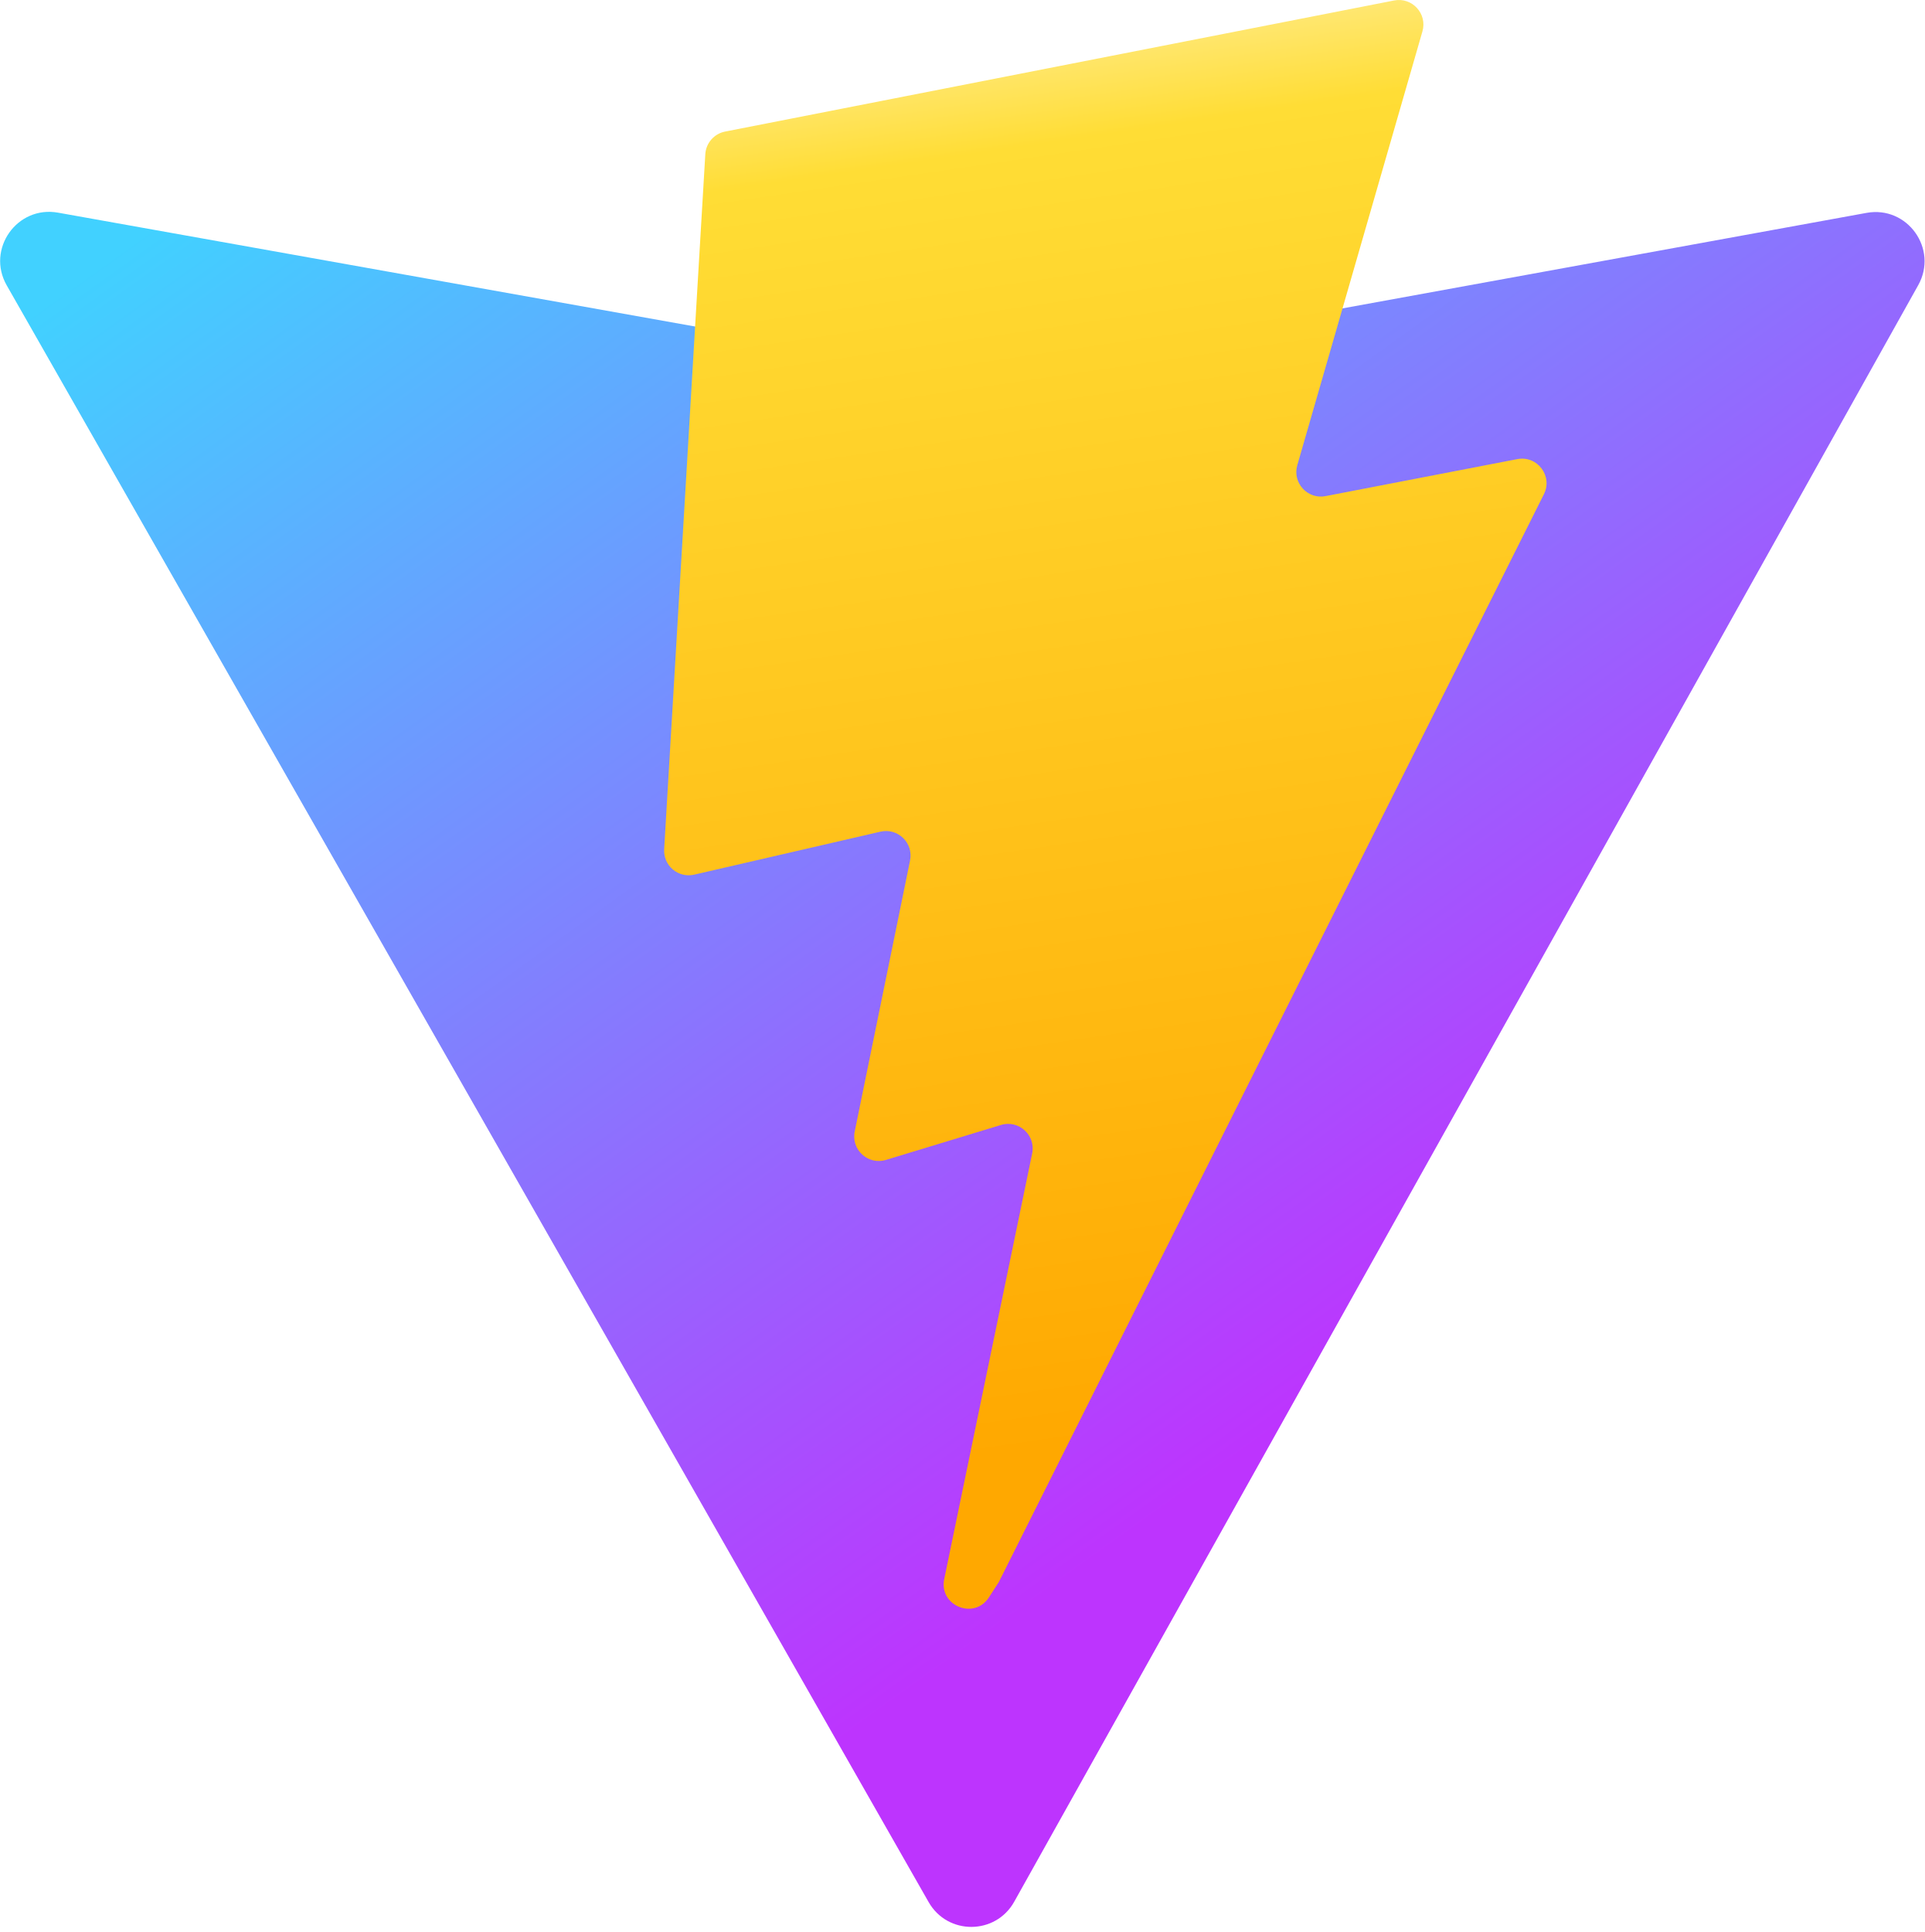
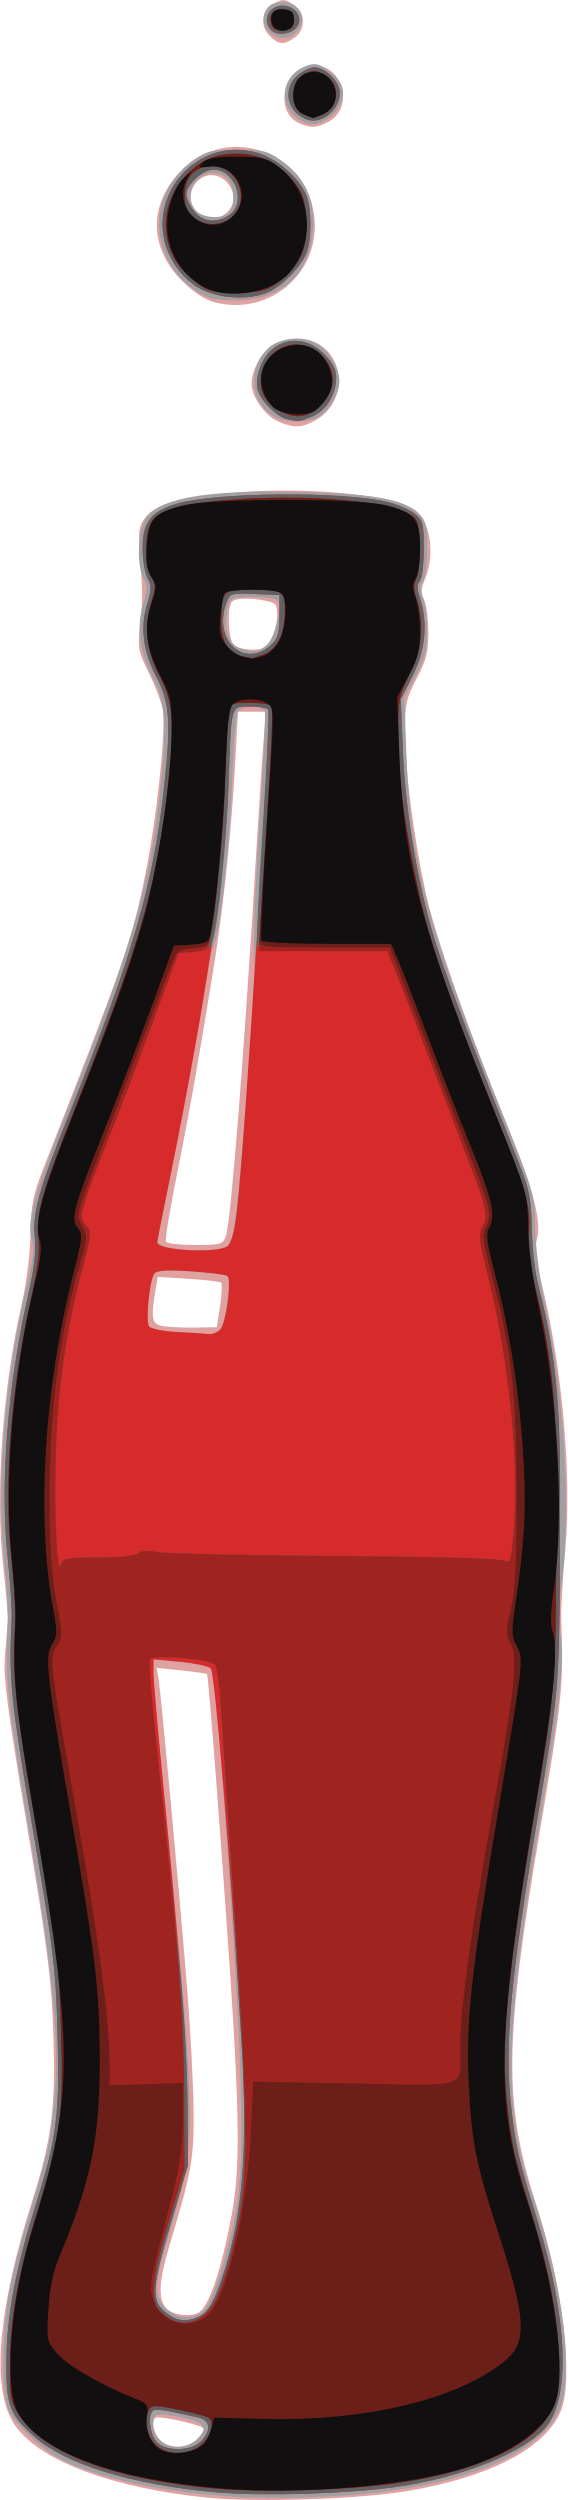
- <svg xmlns="http://www.w3.org/2000/svg" aria-hidden="true" role="img" class="iconify iconify--logos" width="31.88" height="32" preserveAspectRatio="xMidYMid meet" viewBox="0 0 256 257">
-   <defs>
-     <linearGradient id="IconifyId1813088fe1fbc01fb466" x1="-.828%" x2="57.636%" y1="7.652%" y2="78.411%">
-       <stop offset="0%" stop-color="#41D1FF" />
-       <stop offset="100%" stop-color="#BD34FE" />
-     </linearGradient>
-     <linearGradient id="IconifyId1813088fe1fbc01fb467" x1="43.376%" x2="50.316%" y1="2.242%" y2="89.03%">
-       <stop offset="0%" stop-color="#FFEA83" />
-       <stop offset="8.333%" stop-color="#FFDD35" />
-       <stop offset="100%" stop-color="#FFA800" />
-     </linearGradient>
-   </defs>
-   <path fill="url(#IconifyId1813088fe1fbc01fb466)" d="M255.153 37.938L134.897 252.976c-2.483 4.44-8.862 4.466-11.382.048L.875 37.958c-2.746-4.814 1.371-10.646 6.827-9.67l120.385 21.517a6.537 6.537 0 0 0 2.322-.004l117.867-21.483c5.438-.991 9.574 4.796 6.877 9.62Z" />
-   <path fill="url(#IconifyId1813088fe1fbc01fb467)" d="M185.432.063L96.44 17.501a3.268 3.268 0 0 0-2.634 3.014l-5.474 92.456a3.268 3.268 0 0 0 3.997 3.378l24.777-5.718c2.318-.535 4.413 1.507 3.936 3.838l-7.361 36.047c-.495 2.426 1.782 4.5 4.151 3.78l15.304-4.649c2.372-.72 4.652 1.36 4.15 3.788l-11.698 56.621c-.732 3.542 3.979 5.473 5.943 2.437l1.313-2.028l72.516-144.72c1.215-2.423-.88-5.186-3.54-4.672l-25.505 4.922c-2.396.462-4.435-1.77-3.759-4.114l16.646-57.705c.677-2.35-1.37-4.583-3.769-4.113Z" />
+ <svg xmlns="http://www.w3.org/2000/svg" id="svg2" viewBox="0 0 155.33 684.48" version="1.1">
+   <g id="layer1" transform="translate(-279 -196.09)">
+     <path id="path2904" d="m335.38 879.9c-25.37-2.623-44.679-9.758-51.85-19.161-7.079-9.281-5.557-31.003 4.364-62.305 5.319-16.782 6.394-25.468 5.686-45.933-0.506-14.625-1.529-22.659-7.202-56.547-5.498-32.845-6.511-40.679-6.017-46.5 0.327-3.85 0.662-8.125 0.745-9.5 0.083-1.375-0.449-7.9-1.181-14.5-2.282-20.565-0.232-49.563 5.159-73 1.158-5.035 2.157-13.185 2.268-18.5 0.171-8.236 0.668-10.698 3.729-18.5 22.266-56.744 24.137-62.161 27.812-80.5 3.122-15.576 5.574-38.993 4.669-44.574-0.306-1.884-1.996-6.35-3.756-9.925-2.993-6.08-3.153-6.936-2.471-13.251 0.79-7.315 0.788-8.056-0.041-19.275-0.492-6.651-0.309-7.838 1.57-10.228 2.877-3.658 9.536-5.471 24.865-6.771 19.268-1.634 42.514 0.594 48.736 4.671 4.312 2.825 5.759 12.201 2.929 18.975-1.175 2.811-1.24 4.012-0.31 5.718 0.647 1.188 1.184 5.151 1.193 8.808 0.013 5.562-0.508 7.648-3.19 12.765-2.871 5.477-3.206 6.997-3.206 14.55 0 10.337 2.235 27.884 5.556 43.61 2.477 11.732 11.655 37.917 22.967 65.526 6.708 16.373 8.928 25.107 7.602 29.91-0.707 2.559-0.464 5.272 0.971 10.874 5.92 23.108 8.682 53.653 6.751 74.65-0.681 7.407-1.157 15.717-1.057 18.467 0.654 17.954 0.26 21.924-5.606 56.5-10.122 59.664-10.288 75.971-1.066 104.36 7.194 22.148 10.13 47.321 6.525 55.949-4.213 10.082-19.14 17.905-41.567 21.783-13.488 2.333-41.795 3.275-55.576 1.851zm-2.5-15.946c1.1-1.1 2-2.388 2-2.862 0-0.786-9.495-3.138-12.667-3.138-1.803 0-1.684 3.054 0.223 5.777 2.035 2.905 7.641 3.025 10.443 0.223zm0.61-34.765c2.846-1.883 6.144-11.738 8.947-26.735 2.856-15.285 2.259-32.572-3.984-115.35-1.342-17.792-2.582-32.486-2.757-32.651-0.174-0.166-3.354-0.623-7.065-1.016l-6.748-0.715 0.506 2.866c0.681 3.859 6.047 62.083 7.96 86.366 0.845 10.725 1.593 25.125 1.663 32 0.132 13.047-0.522 16.704-6.599 36.926-2.944 9.795-3.193 14.687-0.877 17.245 1.663 1.838 6.853 2.454 8.956 1.063zm5.76-275.53c0.479-3.188 0.618-6.049 0.31-6.357-0.308-0.308-4.344-0.797-8.968-1.085l-8.408-0.525-0.641 3.881c-1.314 7.956-0.978 9.214 2.587 9.679 1.788 0.233 5.725 0.374 8.75 0.313l5.5-0.111 0.87-5.796zm1.557-19.013c1.405-3.696 5.048-49.919 8.567-108.69 0.84-14.025 1.762-27.638 2.051-30.25l0.524-4.75h-7.812l-0.692 13.25c-0.916 17.523-3.156 39.333-5.624 54.75-4.072 25.438-6.991 41.942-10.41 58.864-1.93 9.55-3.262 17.763-2.961 18.25 0.301 0.487 3.907 0.886 8.014 0.886 6.879 0 7.535-0.182 8.344-2.309zm12.547-163.64c0.839-1.623 1.526-4.491 1.526-6.375 0-3.036-0.355-3.496-3.125-4.05-4.682-0.936-8.677-0.755-9.407 0.427-1.163 1.882-0.817 9.822 0.497 11.405 0.748 0.901 2.881 1.542 5.132 1.542 3.254 0 4.089-0.458 5.378-2.95zm1.795-59.532c-3.62-1.57-7.27-6.78-7.28-10.37-0.006-3.772 3.035-9.12 6.081-10.695 1.548-0.801 4.538-1.456 6.643-1.456 12.356 0 15.495 16.697 4.234 22.52-3.508 1.814-5.514 1.813-9.692-0.003v0zm-17.712-32.715c-2.413-0.668-5.721-2.879-8.528-5.697-8.985-9.024-9.31-20.507-0.841-29.694 13.362-14.496 37.119-5.162 37.131 14.589 0.008 14.443-13.684 24.703-27.762 20.803zm3.614-24.458c5.264-4.764-1.788-13.401-7.425-9.095-2.8 2.138-3.199 6.297-0.833 8.663 2.511 2.511 5.771 2.682 8.258 0.432zm20.144-24.352c-7.523-3.031-4.537-15.993 3.685-15.993 8.207 0 11.187 11.783 3.929 15.537-3.182 1.645-4.47 1.722-7.613 0.456zm-8.376-24.054c-2.782-2.782-2.22-6.94 1.195-8.848 2.36-1.318 2.908-1.293 5.25 0.242 3.379 2.214 3.58 6.878 0.393 9.111-2.953 2.068-4.371 1.964-6.838-0.504z" fill="#e0a1a1" />
+     <path id="path2902" d="m340.62 879.53c-18.864-1.427-35.018-5.072-45.042-10.165-5.316-2.701-12.672-9.663-14.298-13.531-1.817-4.323-1.746-20.762 0.136-31.554 0.819-4.694 3.123-13.865 5.12-20.381 5.624-18.344 6.242-21.094 7.324-32.559 1.513-16.04-0.205-34.222-7.11-75.288-5.867-34.887-6.374-40.011-5.593-56.5 0.117-2.475-0.373-10.35-1.089-17.5-2.054-20.5 0.436-49.928 6.253-73.897 1.824-7.517 2.167-10.572 1.424-12.702-1.565-4.489 0.631-12.54 9.656-35.401 17.901-45.347 22.684-61.809 25.48-87.711 1.889-17.5 1.473-23.95-1.971-30.525-3.699-7.062-4.631-14.12-2.691-20.375 1.196-3.854 1.213-5.002 0.105-7-1.743-3.145-1.749-11.108-0.011-15.267 2.765-6.618 16.473-9.178 44.616-8.331 19 0.571 26.542 1.991 30.541 5.747 2.195 2.062 2.459 3.129 2.459 9.936 0 4.312-0.488 8.114-1.124 8.75-0.832 0.832-0.832 1.962 0 4.349 0.618 1.774 1.124 6.037 1.124 9.474 0 5.072-0.586 7.352-3.11 12.101l-3.11 5.852 0.537 15c1.083 30.25 5.67 47.457 26.525 99.5 8.469 21.134 8.618 21.653 8.749 30.5 0.081 5.5 1.169 13.816 2.796 21.384 5.413 25.174 7.206 58.491 4.204 78.116-0.784 5.125-0.961 9.419-0.445 10.815 1.845 4.995 0.644 17.525-4.695 48.983-10.408 61.329-10.885 81.46-2.514 105.99 8.413 24.648 11.444 49.379 7.199 58.725-4.817 10.604-21.037 18.4-45.561 21.899-13.434 1.917-32.622 2.574-45.881 1.571h-0zm-7.15-16.026c2.6-2.873 1.29-4.304-5.109-5.586-6.704-1.343-7.433-1.147-7.433 2.001 0 5.988 8.237 8.342 12.543 3.585zm1.394-34.889c2.376-2.376 6.532-15.249 8.682-26.893 2.766-14.981 1.975-40.522-3.691-119.17-1.309-18.174-2.483-28.912-3.24-29.636-0.653-0.625-4.45-1.439-8.437-1.811l-7.25-0.675v3.713c0 2.042 1.563 19.282 3.474 38.311 7.531 75.014 8.048 88.305 4.042 103.92-1.367 5.325-3.388 12.606-4.492 16.181-1.104 3.575-2.011 7.983-2.015 9.795-0.016 6.725 8.395 10.802 12.929 6.268zm4.341-268.48c1.563-1.563 3.183-13.565 1.977-14.646-0.415-0.372-4.869-0.951-9.898-1.286-6.668-0.445-9.407-0.276-10.12 0.622-1.301 1.64-2.438 12.911-1.457 14.431 0.439 0.679 3.797 1.353 7.747 1.554 3.835 0.195 7.728 0.443 8.651 0.551 0.923 0.108 2.318-0.443 3.099-1.225zm1.964-22.829c1.945-1.497 2.876-9.019 5.844-47.25 1.153-14.85 1.858-29.7 1.566-33-0.292-3.3 0.356-19.252 1.44-35.448s1.746-30.034 1.471-30.75c-0.638-1.661-6.002-1.7-7.309-0.052-0.545 0.688-1.241 8.45-1.547 17.25-0.671 19.349-3.264 42.892-5.177 47-0.768 1.65-2.364 9.3-3.546 17-1.82 11.859-9.917 55.109-11.652 62.243-0.414 1.702 0.023 2.47 1.811 3.187 3.503 1.403 15.202 1.28 17.099-0.179zm10.778-164.56c2.152-1.743 4.145-9.191 3.21-11.997-0.25-0.75-2.719-1.189-6.696-1.189-5.688 0-6.359 0.219-6.903 2.25-1.674 6.247-0.11 11.118 3.87 12.05 3.582 0.839 4.248 0.725 6.52-1.115zm2.222-62.51c-6.853-3.806-7.599-13.54-1.457-19.01 3.1-2.761 9.372-3.276 13.096-1.077 3.261 1.926 6.12 6.767 6.12 10.362 0 2.979-2.553 7.623-5.217 9.489-2.658 1.862-9.386 1.988-12.542 0.235zm-18.096-32.692c-12.079-5.106-17.128-19.511-10.69-30.496 1.46-2.492 4.51-5.758 6.777-7.258 3.596-2.38 5.108-2.728 11.859-2.728 6.983 0 8.152 0.292 11.996 3 6.388 4.499 9.152 10.405 8.714 18.622-0.628 11.811-7.979 19.125-19.692 19.592-3.635 0.145-7.669-0.184-8.964-0.732zm5.655-23.182c1.712-1.712 1.484-7.373-0.371-9.229-5.338-5.338-13.843 2.998-8.774 8.6 1.879 2.076 7.324 2.45 9.145 0.629zm21.2-24.516c-7.277-2.611-8.053-11.532-1.316-15.12 3.232-1.721 4.827-1.445 8.239 1.426 2.113 1.778 3.077 3.483 3.077 5.444 0 4.846-5.907 9.72-10 8.251zm-10.464-25.243c-2.225-2.458-1.375-6.64 1.538-7.564 5.692-1.807 10.122 3.439 6.389 7.564-2.267 2.505-5.66 2.505-7.927 0z" fill="#a1a0a3" />
+     <path id="path2900" d="m338.27 878.47c-22.954-2.037-41.116-7.563-49.706-15.124-6.964-6.13-7.879-8.571-7.807-20.82 0.073-12.324 2.574-25.536 8.196-43.281 5.627-17.764 6.464-24.545 5.805-47.016-0.515-17.547-1.096-22.308-6.745-55.203-6.024-35.08-6.658-41.368-5.803-57.5 0.131-2.475-0.364-10.125-1.1-17-2.139-19.979-0.058-46.858 5.535-71.5 1.75-7.708 2.323-12.496 1.915-16-0.771-6.626 0.99-12.985 9.389-33.905 17.454-43.477 23.131-63.064 26.029-89.805 1.88-17.35 1.488-22.929-2.093-29.761-3.709-7.076-4.552-13.706-2.561-20.139 1.192-3.853 1.209-5.003 0.102-7-0.729-1.314-1.341-4.917-1.36-8.005-0.046-7.33 2.222-10.322 9.409-12.412 10.879-3.163 45.23-3.43 57.656-0.449 2.682 0.643 6.006 2.059 7.388 3.145 2.295 1.805 2.512 2.642 2.512 9.703 0 4.32-0.489 8.216-1.108 8.835-0.811 0.811-0.791 2.067 0.071 4.681 2.225 6.743 1.502 14.282-2.039 21.26l-3.219 6.341 0.576 14.255c0.711 17.618 4.52 39.114 9.702 54.755 3.356 10.131 9.935 27.441 21.854 57.5 3.123 7.876 3.59 10.187 3.74 18.5 0.095 5.225 0.887 12.201 1.761 15.503 4.444 16.791 6.008 31.318 5.973 55.497-0.08 55.773 0.172 52.139-6.305 91-7.204 43.226-8.88 61.161-7.208 77.171 1.253 12.004 1.849 14.632 7.45 32.829 8.264 26.853 9.015 48.399 1.965 56.36-6.019 6.796-22.905 13.527-40.212 16.03-13.679 1.978-36.833 2.701-49.762 1.554h0zm-4.238-13.944c2.923-2.923 2.589-5.838-0.75-6.539-1.512-0.317-4.686-1.013-7.051-1.546-2.366-0.533-4.728-0.706-5.25-0.383-1.476 0.912-1.117 5.783 0.608 8.246 2.109 3.011 9.523 3.143 12.443 0.223zm-0.595-34.139c2.651-1.208 4.359-4.245 6.954-12.361 5.156-16.126 6.519-34.025 4.759-62.5-3.098-50.154-7.324-101.57-8.434-102.64-0.651-0.625-4.446-1.439-8.434-1.811l-7.25-0.675v3.625c0 1.994 1.117 14.959 2.483 28.811 4.797 48.661 6.743 74.335 6.837 90.185l0.094 16-4.748 16c-4.956 16.701-5.282 20.783-1.896 23.732 3.263 2.841 5.97 3.299 9.635 1.629h0zm5.873-270.28c1.563-1.563 3.183-13.565 1.977-14.646-0.415-0.372-4.869-0.951-9.898-1.286-6.668-0.445-9.407-0.276-10.12 0.622-1.301 1.64-2.438 12.911-1.457 14.431 0.439 0.679 3.797 1.353 7.747 1.554 3.835 0.195 7.728 0.443 8.651 0.551 0.923 0.108 2.318-0.443 3.099-1.225zm1.957-22.829c1.09-0.843 1.941-4.019 2.612-9.75 2.196-18.765 9.49-135.65 8.559-137.15-0.288-0.466-2.514-0.848-4.946-0.848-5.416 0-5.133-1.021-5.946 21.5-0.837 23.214-6.26 59.69-15.971 107.42-1.949 9.581-3.544 17.583-3.544 17.782 0 2.203 16.572 3.107 19.235 1.048zm12.24-164.86c1.51-1.451 1.981-3.252 2-7.646l0.025-5.747-6.757-0.296c-6.482-0.284-6.798-0.189-7.75 2.315-3.947 10.381 5.017 18.548 12.482 11.374h-0zm4.025-61.606c-2.861-0.688-7.23-5.077-7.963-7.997-0.873-3.477 1.126-8.879 4.171-11.274 4.17-3.28 9.789-2.72 13.893 1.384 2.427 2.427 3.4 4.301 3.4 6.55 0 4.664-2.676 9.017-6.534 10.629-3.54 1.479-3.695 1.495-6.966 0.708zm-23.593-35.614c-2.851-1.506-5.434-3.986-7.316-7.025-9.81-15.839 5.139-35.481 22.972-30.185 5.426 1.611 11.573 7.057 13.378 11.852 1.362 3.62 1.361 11.754-0.002 15.37-1.44 3.818-6.735 9.252-10.657 10.934-5.07 2.175-13.262 1.753-18.375-0.947h0zm7.87-20.229c4.765-3.337 1.601-12.443-4.323-12.443-2.992 0-7.455 4.083-7.455 6.82 0 1.051 0.933 3.096 2.073 4.545 2.385 3.032 6.295 3.466 9.705 1.078zm21.223-26.163c-5.544-2.001-6.839-8.689-2.365-12.208 1.449-1.14 3.413-2.073 4.365-2.073 3.067 0 7 3.912 7 6.962 0 4.734-4.968 8.774-9 7.319zm-9.757-24.438c-2.864-2.864-0.311-7.287 3.85-6.67 3.036 0.45 4.725 3.303 3.301 5.577-1.345 2.148-5.466 2.778-7.151 1.093z" fill="#d72a2a" />
+     <path id="path2898" d="m338.25 878.46c-22.954-2.037-41.116-7.563-49.706-15.124-6.964-6.13-7.879-8.571-7.807-20.82 0.073-12.324 2.574-25.536 8.196-43.281 5.627-17.764 6.464-24.545 5.805-47.016-0.515-17.547-1.096-22.308-6.745-55.203-6.024-35.08-6.658-41.368-5.803-57.5 0.131-2.475-0.364-10.125-1.1-17-2.139-19.979-0.058-46.858 5.535-71.5 1.75-7.708 2.323-12.496 1.915-16-0.771-6.626 0.99-12.985 9.389-33.905 17.454-43.477 23.131-63.064 26.029-89.805 1.88-17.35 1.488-22.929-2.093-29.761-3.709-7.076-4.552-13.706-2.561-20.139 1.192-3.853 1.209-5.003 0.102-7-0.729-1.314-1.341-4.917-1.36-8.005-0.046-7.33 2.222-10.322 9.409-12.412 10.879-3.163 45.23-3.43 57.656-0.449 2.682 0.643 6.006 2.059 7.388 3.145 2.295 1.805 2.512 2.642 2.512 9.703 0 4.32-0.489 8.216-1.108 8.835-0.811 0.811-0.791 2.067 0.071 4.681 2.225 6.743 1.502 14.282-2.039 21.26l-3.219 6.341 0.576 14.255c0.711 17.618 4.52 39.114 9.702 54.755 3.356 10.131 9.935 27.441 21.854 57.5 3.123 7.876 3.59 10.187 3.74 18.5 0.095 5.225 0.887 12.201 1.761 15.503 4.444 16.791 6.008 31.318 5.973 55.497-0.08 55.773 0.172 52.139-6.305 91-7.204 43.226-8.88 61.161-7.208 77.171 1.253 12.004 1.849 14.632 7.45 32.829 8.264 26.853 9.015 48.399 1.965 56.36-6.019 6.796-22.905 13.527-40.212 16.03-13.679 1.978-36.833 2.701-49.762 1.554h0zm-4.238-13.944c2.923-2.923 2.589-5.838-0.75-6.539-1.512-0.317-4.686-1.013-7.051-1.546-2.366-0.533-4.728-0.706-5.25-0.383-1.476 0.912-1.117 5.783 0.608 8.246 2.109 3.011 9.523 3.143 12.443 0.223zm-0.595-34.139c2.651-1.208 4.359-4.245 6.954-12.361 5.176-16.191 6.513-33.956 4.739-63-0.638-10.45-1.386-23.05-1.662-28-0.276-4.95-1.159-19.125-1.962-31.5-0.803-12.375-1.744-27-2.091-32.5-0.347-5.5-1.032-10.505-1.524-11.122-1.256-1.578-16.945-2.858-17.813-1.453-0.369 0.597-0.094 6.146 0.612 12.331 0.706 6.185 2.433 22.495 3.838 36.245s2.76 26.8 3.01 29c1.705 14.978 2.776 32.195 2.832 45.5l0.065 15.5-4.744 16c-4.952 16.701-5.277 20.784-1.891 23.732 3.263 2.841 5.97 3.299 9.635 1.629h-0zm-27.52-207.87c5.811 0 10.175-0.448 10.84-1.113 0.723-0.723 2.633-0.85 5.45-0.361 2.385 0.414 24.514 0.893 49.176 1.065 29.462 0.205 45.274 0.673 46.107 1.365 0.992 0.823 1.408-0.288 1.911-5.098 2.075-19.851-0.657-48.579-7.014-73.765-2.063-8.172-2.382-10.801-1.485-12.236 1.811-2.9 1.396-5.323-2.77-16.17-2.151-5.602-7.521-19.636-11.933-31.186s-8.733-22.688-9.602-24.75l-1.58-3.75h-17.518c-13.98 0-17.625-0.279-18.048-1.381-0.292-0.76 0.39-15.441 1.514-32.624 1.124-17.184 1.8-31.637 1.502-32.119-0.298-0.482-2.531-0.876-4.963-0.876-5.406 0-5.159-0.864-5.864 20.5-0.554 16.77-3.007 40.454-4.578 44.19-0.698 1.66-1.918 2.265-5.042 2.5l-4.121 0.31-7.766 21c-4.271 11.55-9.689 25.725-12.038 31.5-2.35 5.775-4.928 12.681-5.729 15.347-1.321 4.396-1.301 5.019 0.218 6.697 1.571 1.736 1.515 2.456-0.909 11.653-4.617 17.52-6.795 32.734-7.36 51.416-0.478 15.791 0.435 34.148 1.473 29.636 0.35-1.519 1.686-1.75 10.129-1.75zm47.6-250.1c1.51-1.451 1.981-3.252 2-7.646l0.025-5.747-6.757-0.296c-6.482-0.284-6.798-0.189-7.75 2.315-3.947 10.381 5.017 18.548 12.482 11.374h-0zm4.025-61.606c-2.861-0.688-7.23-5.077-7.963-7.997-0.873-3.477 1.126-8.879 4.171-11.274 4.17-3.28 9.789-2.72 13.893 1.384 2.427 2.427 3.4 4.301 3.4 6.55 0 4.664-2.676 9.017-6.534 10.629-3.54 1.479-3.695 1.495-6.966 0.708zm-23.593-35.614c-2.851-1.506-5.434-3.986-7.316-7.025-9.81-15.839 5.139-35.481 22.972-30.185 5.426 1.611 11.573 7.057 13.378 11.852 1.362 3.62 1.361 11.754-0.002 15.37-1.44 3.818-6.735 9.252-10.657 10.934-5.07 2.175-13.262 1.753-18.375-0.947h0zm7.87-20.229c4.765-3.337 1.601-12.443-4.323-12.443-2.992 0-7.455 4.083-7.455 6.82 0 1.051 0.933 3.096 2.073 4.545 2.385 3.032 6.295 3.466 9.705 1.078zm21.223-26.163c-5.544-2.001-6.839-8.689-2.365-12.208 1.449-1.14 3.413-2.073 4.365-2.073 3.067 0 7 3.912 7 6.962 0 4.734-4.968 8.774-9 7.319zm-9.757-24.438c-2.864-2.864-0.311-7.287 3.85-6.67 3.036 0.45 4.725 3.303 3.301 5.577-1.345 2.148-5.466 2.778-7.151 1.093z" fill="#616062" />
+     <path id="path2896" d="m338.25 877.46c-28.031-2.487-46.971-9.538-53.95-20.084-2.463-3.722-2.642-4.741-2.574-14.68 0.086-12.518 2.566-25.655 8.207-43.461 5.627-17.764 6.464-24.545 5.805-47.016-0.515-17.547-1.096-22.308-6.745-55.203-6.024-35.08-6.658-41.368-5.803-57.5 0.131-2.475-0.364-10.125-1.1-17-2.139-19.979-0.058-46.858 5.535-71.5 1.75-7.708 2.323-12.496 1.915-16-0.787-6.766 0.816-12.333 10.848-37.673 16.957-42.834 21.68-59.372 24.57-86.038 1.88-17.35 1.488-22.929-2.093-29.761-3.764-7.181-4.553-13.7-2.473-20.433 1.326-4.291 1.334-5.163 0.067-6.973-1.96-2.799-1.898-12.536 0.098-15.386 2.229-3.182 10.356-5.197 24.332-6.033 23.316-1.395 45.706 1.283 48.097 5.752 1.344 2.511 1.318 13.627-0.037 16.159-0.761 1.423-0.725 3.003 0.13 5.593 2.147 6.506 1.426 13.98-1.988 20.6-2.814 5.457-3.081 6.806-3.081 15.609 0 12.125 1.293 22.689 5.029 41.083 3.064 15.087 8.36 30.645 21.784 64 8.348 20.741 9.614 25.336 8.896 32.274-0.356 3.441 0.104 7.807 1.347 12.784 4.875 19.508 6.29 32.397 6.255 56.941-0.08 55.773 0.172 52.139-6.305 91-7.204 43.226-8.88 61.161-7.208 77.171 1.253 12.004 1.849 14.632 7.45 32.829 6.83 22.19 8.748 43.246 4.702 51.604-4.516 9.328-19.9 16.556-42.147 19.801-13.457 1.963-36.663 2.683-49.565 1.538zm-3.693-12.398c2.566-2.566 3.221-5.954 1.373-7.096-0.595-0.368-4.261-1.327-8.147-2.131-5.834-1.207-7.211-1.232-7.903-0.14-1.474 2.325-0.931 6.473 1.204 9.187 2.885 3.667 9.892 3.761 13.473 0.18zm1.198-35.914c2.85-2.748 5.554-10.445 8.325-23.693 2.987-14.282 2.805-30.298-0.984-86.938-1.674-25.025-3.334-50-3.688-55.5-0.354-5.5-1.046-10.505-1.537-11.122-1.238-1.556-16.943-2.861-17.797-1.479-0.361 0.584 0.566 12.207 2.058 25.831 5.639 51.464 7.215 71.499 7.298 92.77l0.081 21-4.25 14.17c-4.904 16.35-5.352 21.965-2 25.056 4.053 3.737 8.555 3.703 12.494-0.095l0-0zm-29.87-206.64c5.811 0 10.175-0.448 10.84-1.113 0.723-0.723 2.633-0.85 5.45-0.361 2.385 0.414 24.514 0.893 49.176 1.065 29.462 0.205 45.274 0.673 46.107 1.365 0.992 0.823 1.408-0.288 1.911-5.098 2.075-19.851-0.657-48.579-7.014-73.765-2.063-8.172-2.382-10.801-1.485-12.236 1.811-2.9 1.396-5.323-2.77-16.17-2.151-5.602-7.521-19.636-11.933-31.186s-8.733-22.688-9.602-24.75l-1.58-3.75h-34.974v-2.389c0-1.314 0.906-16.197 2.014-33.073 1.107-16.877 1.756-31.102 1.441-31.611-0.315-0.51-3.001-0.927-5.968-0.927-5.32 0-5.403 0.046-5.889 3.25-0.271 1.788-0.727 10.225-1.014 18.75-0.459 13.664-2.555 35.427-4.162 43.196-0.479 2.316-1.122 2.739-4.562 3l-4.005 0.304-7.766 21c-4.271 11.55-9.689 25.725-12.038 31.5-2.35 5.775-4.928 12.681-5.729 15.347-1.321 4.396-1.301 5.019 0.218 6.697 1.571 1.736 1.515 2.456-0.909 11.653-4.617 17.52-6.795 32.734-7.36 51.416-0.478 15.791 0.435 34.148 1.473 29.636 0.35-1.519 1.686-1.75 10.129-1.75zm45.085-247.14c3.888-1.355 6.042-5.713 6.042-12.226 0-5.264-0.64-5.639-9.613-5.639-7.407 0-7.761 0.391-7.839 8.64-0.052 5.608 1.931 8.91 5.806 9.668 1.18 0.231 2.191 0.481 2.246 0.556 0.055 0.075 1.566-0.375 3.358-0.999zm5.043-66.592c-4.789-2.427-6.582-6.389-5.112-11.296 2.186-7.298 10.79-9.452 16.188-4.054 3.929 3.929 3.994 8.884 0.173 13.025-3.568 3.867-6.862 4.547-11.249 2.325zm-20.001-33.341c-3.18-1.331-7.804-5.699-9.456-8.932-3.619-7.085-2.572-15.621 2.646-21.564 4.185-4.766 8.267-6.706 14.284-6.786 6.316-0.084 11.9 2.599 15.932 7.657 2.571 3.225 3.087 4.829 3.373 10.5 0.398 7.86-1.355 11.916-7.191 16.639-3.166 2.563-4.668 3.034-10.395 3.264-3.682 0.148-7.819-0.202-9.194-0.778zm6.686-20.106c4.934-4.635 1.258-13.826-5.529-13.826-4.711 0-7.611 3.048-7.611 8 0 3.21 0.557 4.664 2.338 6.107 3.137 2.54 7.932 2.415 10.802-0.281zm19.314-28.127c-2.03-1.021-2.5-1.998-2.5-5.19 0-3.25 0.477-4.199 2.75-5.471 2.471-1.382 3.029-1.383 5.5-0.007 7.046 3.923 1.457 14.293-5.75 10.667v-0zm-8.613-24.132c-1.073-2.798 0.402-4.724 3.357-4.384 2.188 0.252 2.756 0.832 2.756 2.817s-0.567 2.565-2.756 2.817c-1.797 0.207-2.965-0.228-3.357-1.25z" fill="#9f2420" />
+     <path id="path2894" d="m338.25 877.46c-28.031-2.487-46.971-9.538-53.95-20.084-2.463-3.722-2.642-4.741-2.574-14.68 0.086-12.518 2.566-25.655 8.207-43.461 5.627-17.764 6.464-24.545 5.805-47.016-0.515-17.547-1.096-22.308-6.745-55.203-6.024-35.08-6.658-41.368-5.803-57.5 0.131-2.475-0.364-10.125-1.1-17-2.139-19.979-0.058-46.858 5.535-71.5 1.75-7.708 2.323-12.496 1.915-16-0.787-6.766 0.816-12.333 10.848-37.673 16.957-42.834 21.68-59.372 24.57-86.038 1.88-17.35 1.488-22.929-2.093-29.761-3.764-7.181-4.553-13.7-2.473-20.433 1.326-4.291 1.334-5.163 0.067-6.973-1.96-2.799-1.898-12.536 0.098-15.386 2.229-3.182 10.356-5.197 24.332-6.033 23.316-1.395 45.706 1.283 48.097 5.752 1.344 2.511 1.318 13.627-0.037 16.159-0.761 1.423-0.725 3.003 0.13 5.593 2.147 6.506 1.426 13.98-1.988 20.6-2.814 5.457-3.081 6.806-3.081 15.609 0 12.125 1.293 22.689 5.029 41.083 3.064 15.087 8.36 30.645 21.784 64 8.348 20.741 9.614 25.336 8.896 32.274-0.356 3.441 0.104 7.807 1.347 12.784 4.875 19.508 6.29 32.397 6.255 56.941-0.08 55.773 0.172 52.139-6.305 91-7.204 43.226-8.88 61.161-7.208 77.171 1.253 12.004 1.849 14.632 7.45 32.829 6.83 22.19 8.748 43.246 4.702 51.604-4.516 9.328-19.9 16.556-42.147 19.801-13.457 1.963-36.663 2.683-49.565 1.538zm-3.693-12.398c2.566-2.566 3.221-5.954 1.373-7.096-0.595-0.368-4.261-1.327-8.147-2.131-5.834-1.207-7.211-1.232-7.903-0.14-1.474 2.325-0.931 6.473 1.204 9.187 2.885 3.667 9.892 3.761 13.473 0.18zm2.046-35.883c4.964-5.709 10.189-29.093 11.097-49.662l0.596-13.5 27.808 0.5c31.923 0.574 28.863 1.633 28.904-10 0.037-10.71 2.728-30.409 8.581-62.831 6.486-35.927 7.322-43.578 5.205-47.618-1.311-2.502-1.302-3.578 0.077-9.438 1.188-5.047 1.561-12.537 1.574-31.614 0.019-27.129-1.387-39.194-7.099-60.916-2.044-7.771-2.362-10.31-1.471-11.736 1.768-2.831 1.334-5.677-2.266-14.848-3.564-9.08-21.088-54.659-22.779-59.25l-1.013-2.75h-17.902c-16.884 0-17.902-0.107-17.902-1.889 0-1.039 0.906-15.697 2.014-32.573 1.107-16.877 1.756-31.102 1.441-31.611-0.315-0.51-3.001-0.927-5.968-0.927-5.32 0-5.403 0.046-5.889 3.25-0.271 1.788-0.727 10.225-1.014 18.75-0.458 13.629-2.636 36.382-4.089 42.693-0.406 1.763-1.332 2.253-4.722 2.5-3.98 0.29-4.316 0.561-5.972 4.807-3.886 9.966-19.15 50.1-22.437 58.993-3.356 9.08-3.438 9.612-1.889 12.234 1.508 2.553 1.485 3.206-0.342 9.507-5.854 20.191-8.489 39.843-8.551 63.766-0.037 14.407 0.4 21.44 1.81 29.094 1.764 9.574 1.771 10.229 0.137 12.723-2.12 3.235-2.185 2.693 5.585 46.683 5.949 33.683 8.889 55.969 8.885 67.357l-0.002 6.143 10.002-0.316 10.002-0.316v10.023c0 8.287-0.624 12.414-3.599 23.816-5.756 22.06-5.649 21.442-4.437 25.53 2.018 6.804 10.981 8.768 15.627 3.425h-0zm14.367-453.8c3.888-1.355 6.042-5.713 6.042-12.226 0-5.264-0.64-5.639-9.613-5.639-7.407 0-7.761 0.391-7.839 8.64-0.052 5.608 1.931 8.91 5.806 9.668 1.18 0.231 2.191 0.481 2.246 0.556 0.055 0.075 1.566-0.375 3.358-0.999zm5.043-66.592c-4.789-2.427-6.582-6.389-5.112-11.296 2.186-7.298 10.79-9.452 16.188-4.054 3.929 3.929 3.994 8.884 0.173 13.025-3.568 3.867-6.862 4.547-11.249 2.325zm-20.001-33.341c-3.18-1.331-7.804-5.699-9.456-8.932-3.619-7.085-2.572-15.621 2.646-21.564 4.185-4.766 8.267-6.706 14.284-6.786 6.316-0.084 11.9 2.599 15.932 7.657 2.571 3.225 3.087 4.829 3.373 10.5 0.398 7.86-1.355 11.916-7.191 16.639-3.166 2.563-4.668 3.034-10.395 3.264-3.682 0.148-7.819-0.202-9.194-0.778zm6.686-20.106c4.934-4.635 1.258-13.826-5.529-13.826-4.711 0-7.611 3.048-7.611 8 0 3.21 0.557 4.664 2.338 6.107 3.137 2.54 7.932 2.415 10.802-0.281zm19.314-28.127c-2.03-1.021-2.5-1.998-2.5-5.19 0-3.25 0.477-4.199 2.75-5.471 2.471-1.382 3.029-1.383 5.5-0.007 7.046 3.923 1.457 14.293-5.75 10.667v-0zm-8.613-24.132c-1.073-2.798 0.402-4.724 3.357-4.384 2.188 0.252 2.756 0.832 2.756 2.817s-0.567 2.565-2.756 2.817c-1.797 0.207-2.965-0.228-3.357-1.25z" fill="#6b1f18" />
+     <path id="path2892" d="m341.01 877.51c-30.211-2.304-51.363-10.068-57.151-20.98-3.767-7.1-1.995-30.472 3.715-49.016 11.589-37.633 11.72-49.283 1.258-111.5-5.867-34.887-6.374-40.011-5.593-56.5 0.117-2.475-0.373-10.35-1.089-17.5-2.054-20.5 0.436-49.928 6.253-73.897 1.824-7.517 2.167-10.572 1.424-12.702-1.537-4.409 0.612-12.502 8.736-32.901 13.923-34.961 19.327-50.881 22.401-66 3.368-16.561 5.048-30.454 5.045-41.711-0.002-6.728-0.413-8.568-3.014-13.504-3.95-7.494-4.709-13.272-2.592-19.744 1.531-4.681 1.532-5.23 0.01-7.552-1.226-1.871-1.528-4.058-1.197-8.646 0.535-7.391 2.172-9.098 10.576-11.03 7.747-1.78 46.622-1.797 54.324-0.024 8.249 1.9 9.895 3.856 9.895 11.762 0 3.561-0.547 7.35-1.215 8.421-0.954 1.527-0.954 2.669 0 5.307 0.668 1.849 1.215 6.078 1.215 9.399 0 4.851-0.616 7.193-3.136 11.914l-3.136 5.876 0.572 15.015c1.174 30.785 6.116 49.129 27.485 102.01 7.485 18.525 7.68 19.225 7.808 28 0.08 5.51 1.163 13.802 2.793 21.384 5.413 25.174 7.206 58.491 4.204 78.116-0.784 5.125-0.961 9.419-0.445 10.815 1.842 4.988 0.641 17.498-4.7 48.962-10.438 61.482-10.881 80.793-2.441 106.39 7.871 23.87 11.228 47.773 7.937 56.518-2.74 7.281-13.425 14.503-27.038 18.275-15.888 4.403-42.873 6.563-62.902 5.036v0zm-6.399-12.079c0.774-0.642 1.773-2.574 2.22-4.292l0.813-3.124 13.433 0.355c27.961 0.739 53.4-5.372 66.166-15.895 6.207-5.116 5.873-11.429-1.859-35.185-5.979-18.368-7.281-24.911-8.02-40.275-0.851-17.705 0.499-30.166 8.324-76.841 6.582-39.26 6.654-39.889 4.918-43.112-1.65-3.063-1.664-3.931-0.226-13.659 2.454-16.597 2.835-26.381 1.647-42.231-1.239-16.527-3.799-32.207-7.674-47.002-2.166-8.269-2.379-10.217-1.334-12.17 1.768-3.303 0.675-7.848-5.518-22.968-2.933-7.159-8.027-20.216-11.321-29.016-3.294-8.8-6.914-18.138-8.043-20.75l-2.054-4.75h-17.477c-9.612 0-17.73-0.41-18.039-0.91-0.309-0.501 0.38-14.989 1.531-32.197 2.006-29.978 2.019-31.342 0.312-32.59-2.361-1.726-7.898-1.661-9.674 0.115-1.062 1.062-1.569 5.763-2.022 18.75-0.528 15.118-2.679 37.882-4.209 44.528-0.418 1.818-1.314 2.248-5.209 2.5l-4.704 0.305-5.829 16c-3.206 8.8-9.142 24.325-13.193 34.5-8.581 21.556-9.362 24.453-7.234 26.817 1.36 1.511 1.226 2.808-1.304 12.683-7.917 30.891-10.104 66.413-5.596 90.878 1.303 7.073 1.29 8.125-0.128 10.29-2.135 3.259-1.616 8.017 5.125 46.927 6.873 39.675 7.865 48.107 7.874 66.906 0.01 21.484-2.326 32.983-10.87 53.497-1.962 4.711-2.84 8.853-3.195 15.069-0.482 8.457-0.447 8.619 2.61 12.1 2.829 3.222 12.193 8.587 21.252 12.177 3.244 1.286 3.549 1.728 3.135 4.554-0.7 4.771 1.469 8.963 5.144 9.941 3.31 0.881 7.886 0.021 10.228-1.923zm16.786-489.87c1.385-0.526 3.209-2.295 4.054-3.93 2.05-3.963 2.339-12.007 0.474-13.187-1.96-1.241-14.654-1.159-15.431 0.099-0.349 0.564-0.872 3.377-1.164 6.25-0.439 4.323-0.164 5.687 1.595 7.907 1.169 1.476 3.128 2.877 4.355 3.114 1.226 0.237 2.538 0.492 2.915 0.567s1.818-0.294 3.202-0.821zm2.912-67.546c-1.18-0.827-2.66-3.06-3.288-4.962-3.6-10.908 12.21-17.742 17.478-7.555 2.183 4.222 1.866 7.444-1.079 10.943-2.132 2.534-3.328 3.077-6.777 3.077-2.304 0-5.154-0.676-6.335-1.503zm-18.923-33.084c-8.271-4.08-12.334-13.284-9.939-22.516 0.728-2.806 2.329-6.069 3.557-7.25l2.234-2.148-1.114 2.184c-4.363 8.557 6.363 16.76 12.865 9.839 5.1-5.429 0.728-14.174-6.655-13.312-3.03 0.354-3.204 0.242-1.803-1.159 1.136-1.136 3.636-1.551 9.343-1.551 6.999 0 8.167 0.286 11.474 2.808 9.011 6.873 10.318 20.474 2.792 29.048-4.635 5.28-16.122 7.329-22.754 4.057zm26.904-47.433c-4.615-1.857-3.815-10.306 1.093-11.537 7.07-1.775 10.688 8.386 4.061 11.406-1.39 0.633-2.619 1.123-2.731 1.088-0.112-0.035-1.202-0.465-2.423-0.957zm-8.793-25.022c-0.862-2.717 0.588-4.225 3.648-3.792 1.767 0.25 2.365 0.967 2.365 2.835 0 3.44-4.974 4.232-6.013 0.957z" fill="#110f0f" />
+   </g>
</svg>
